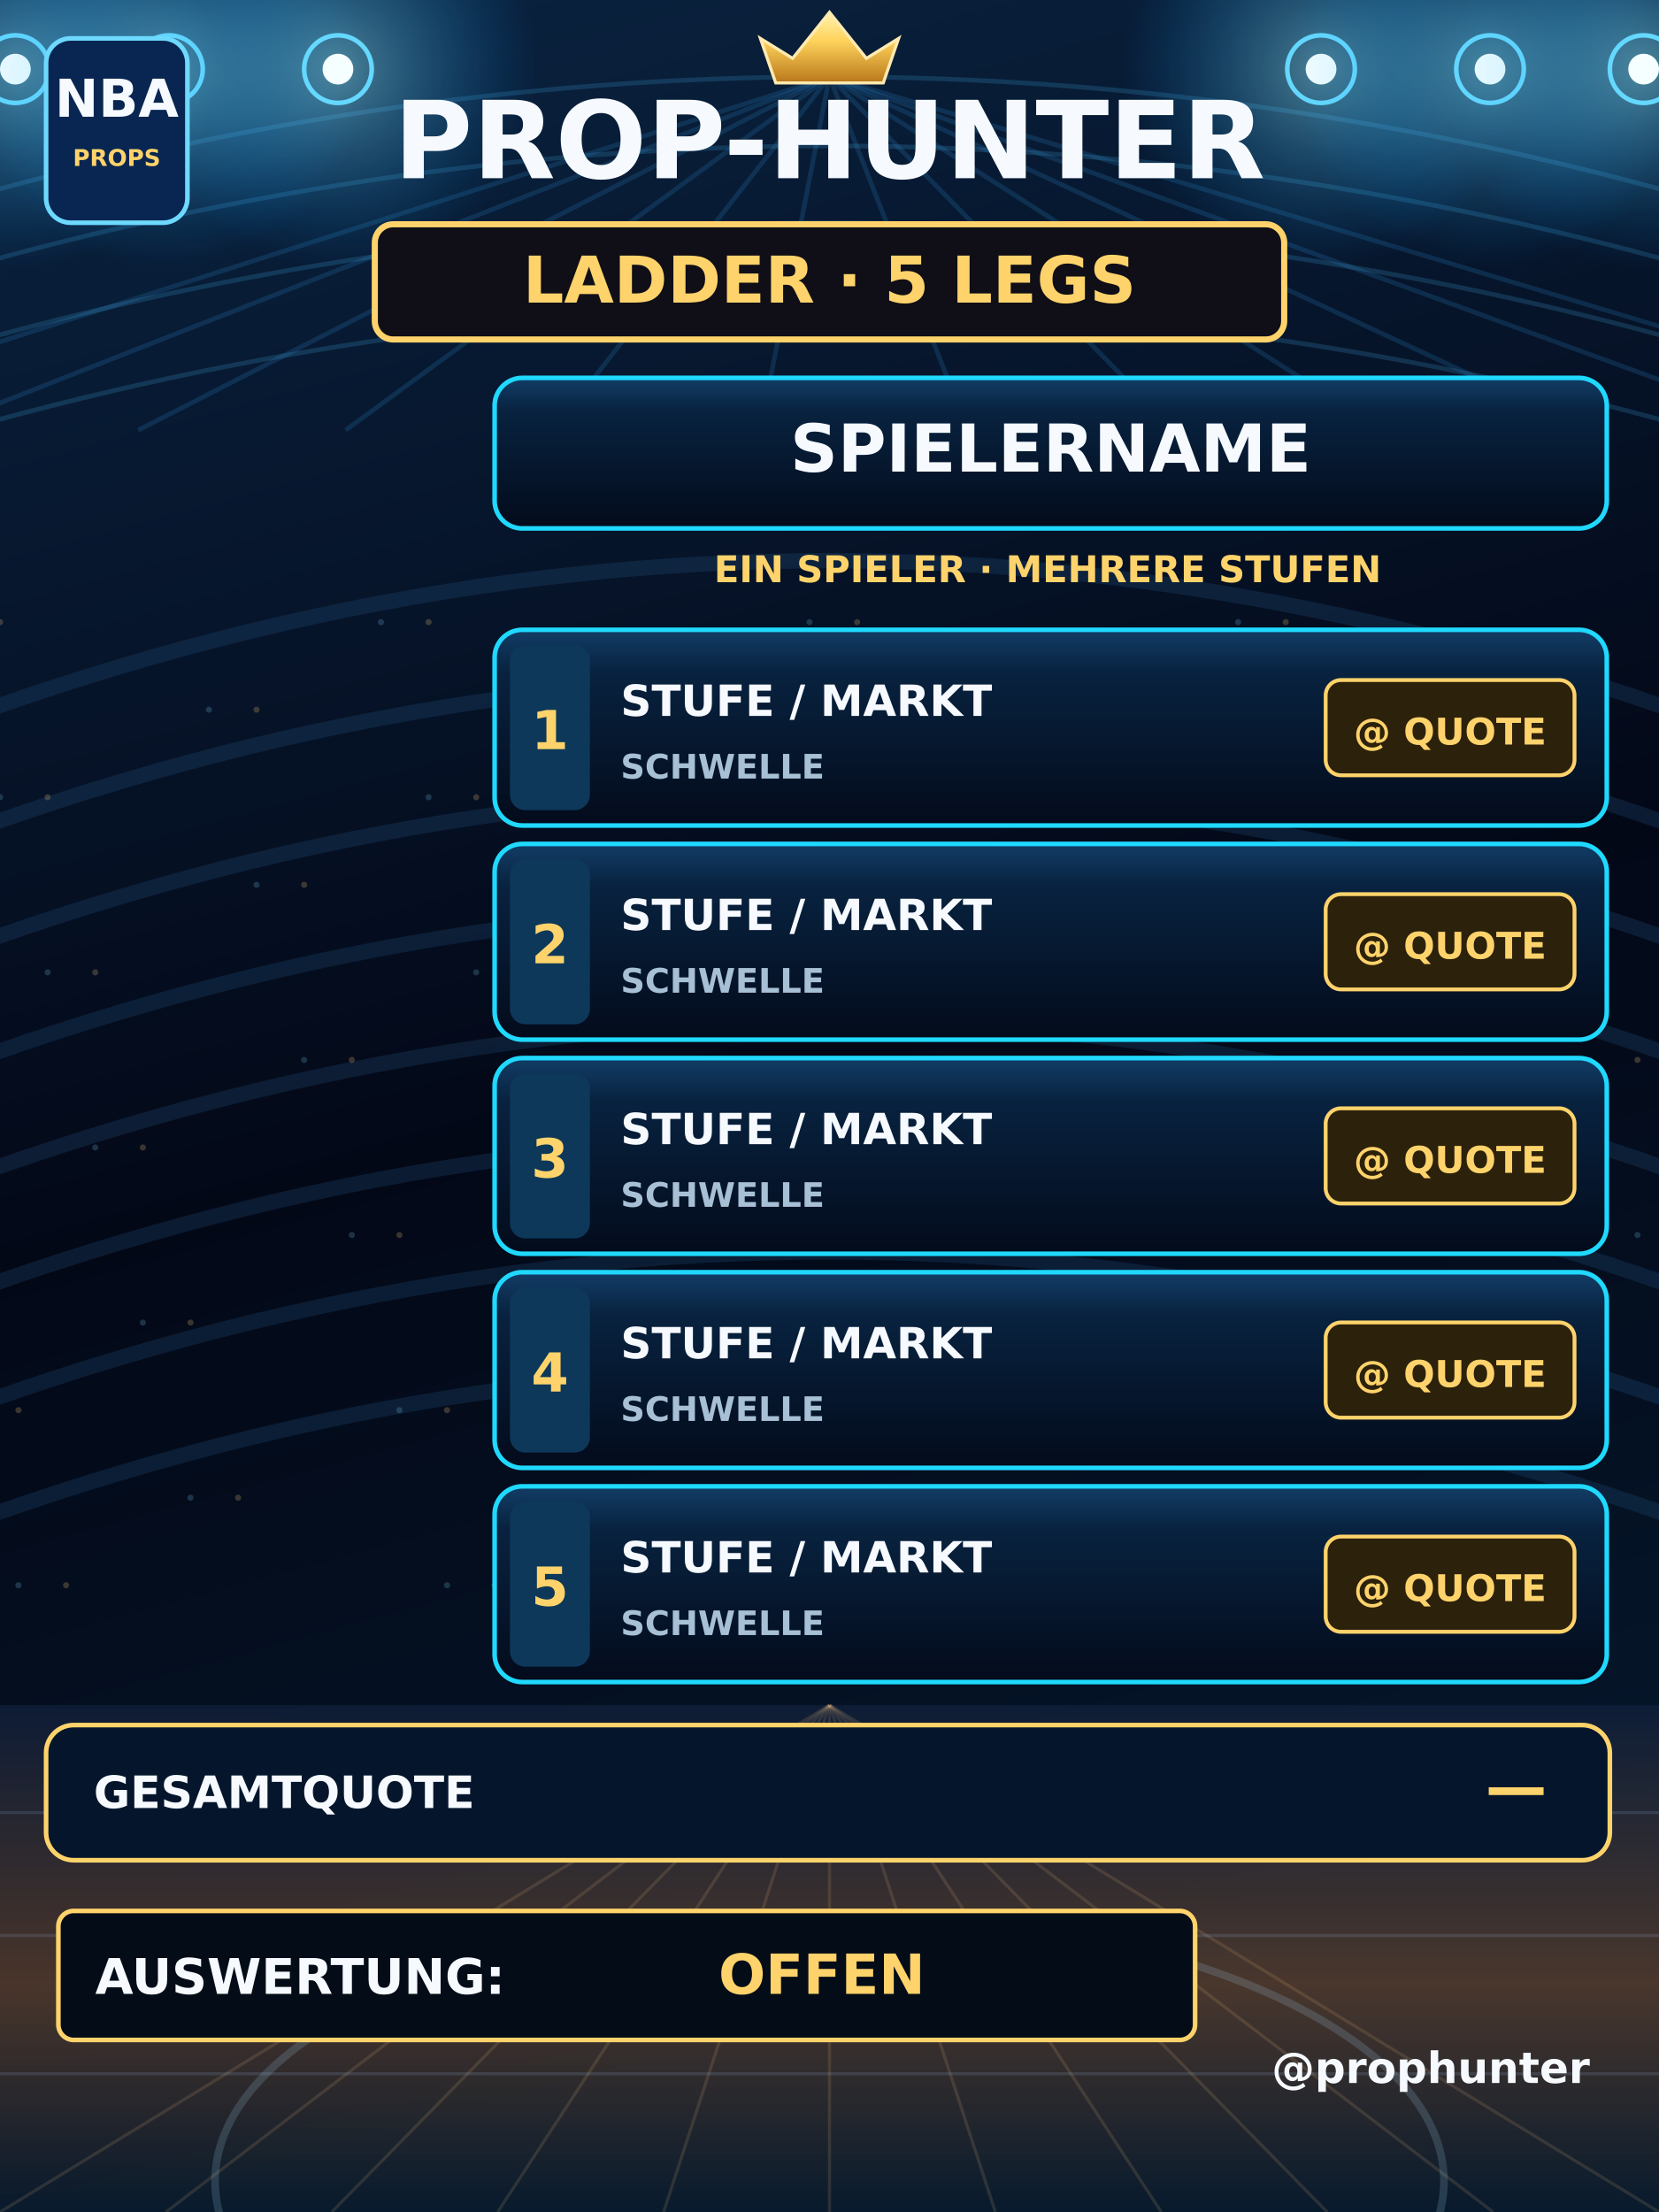
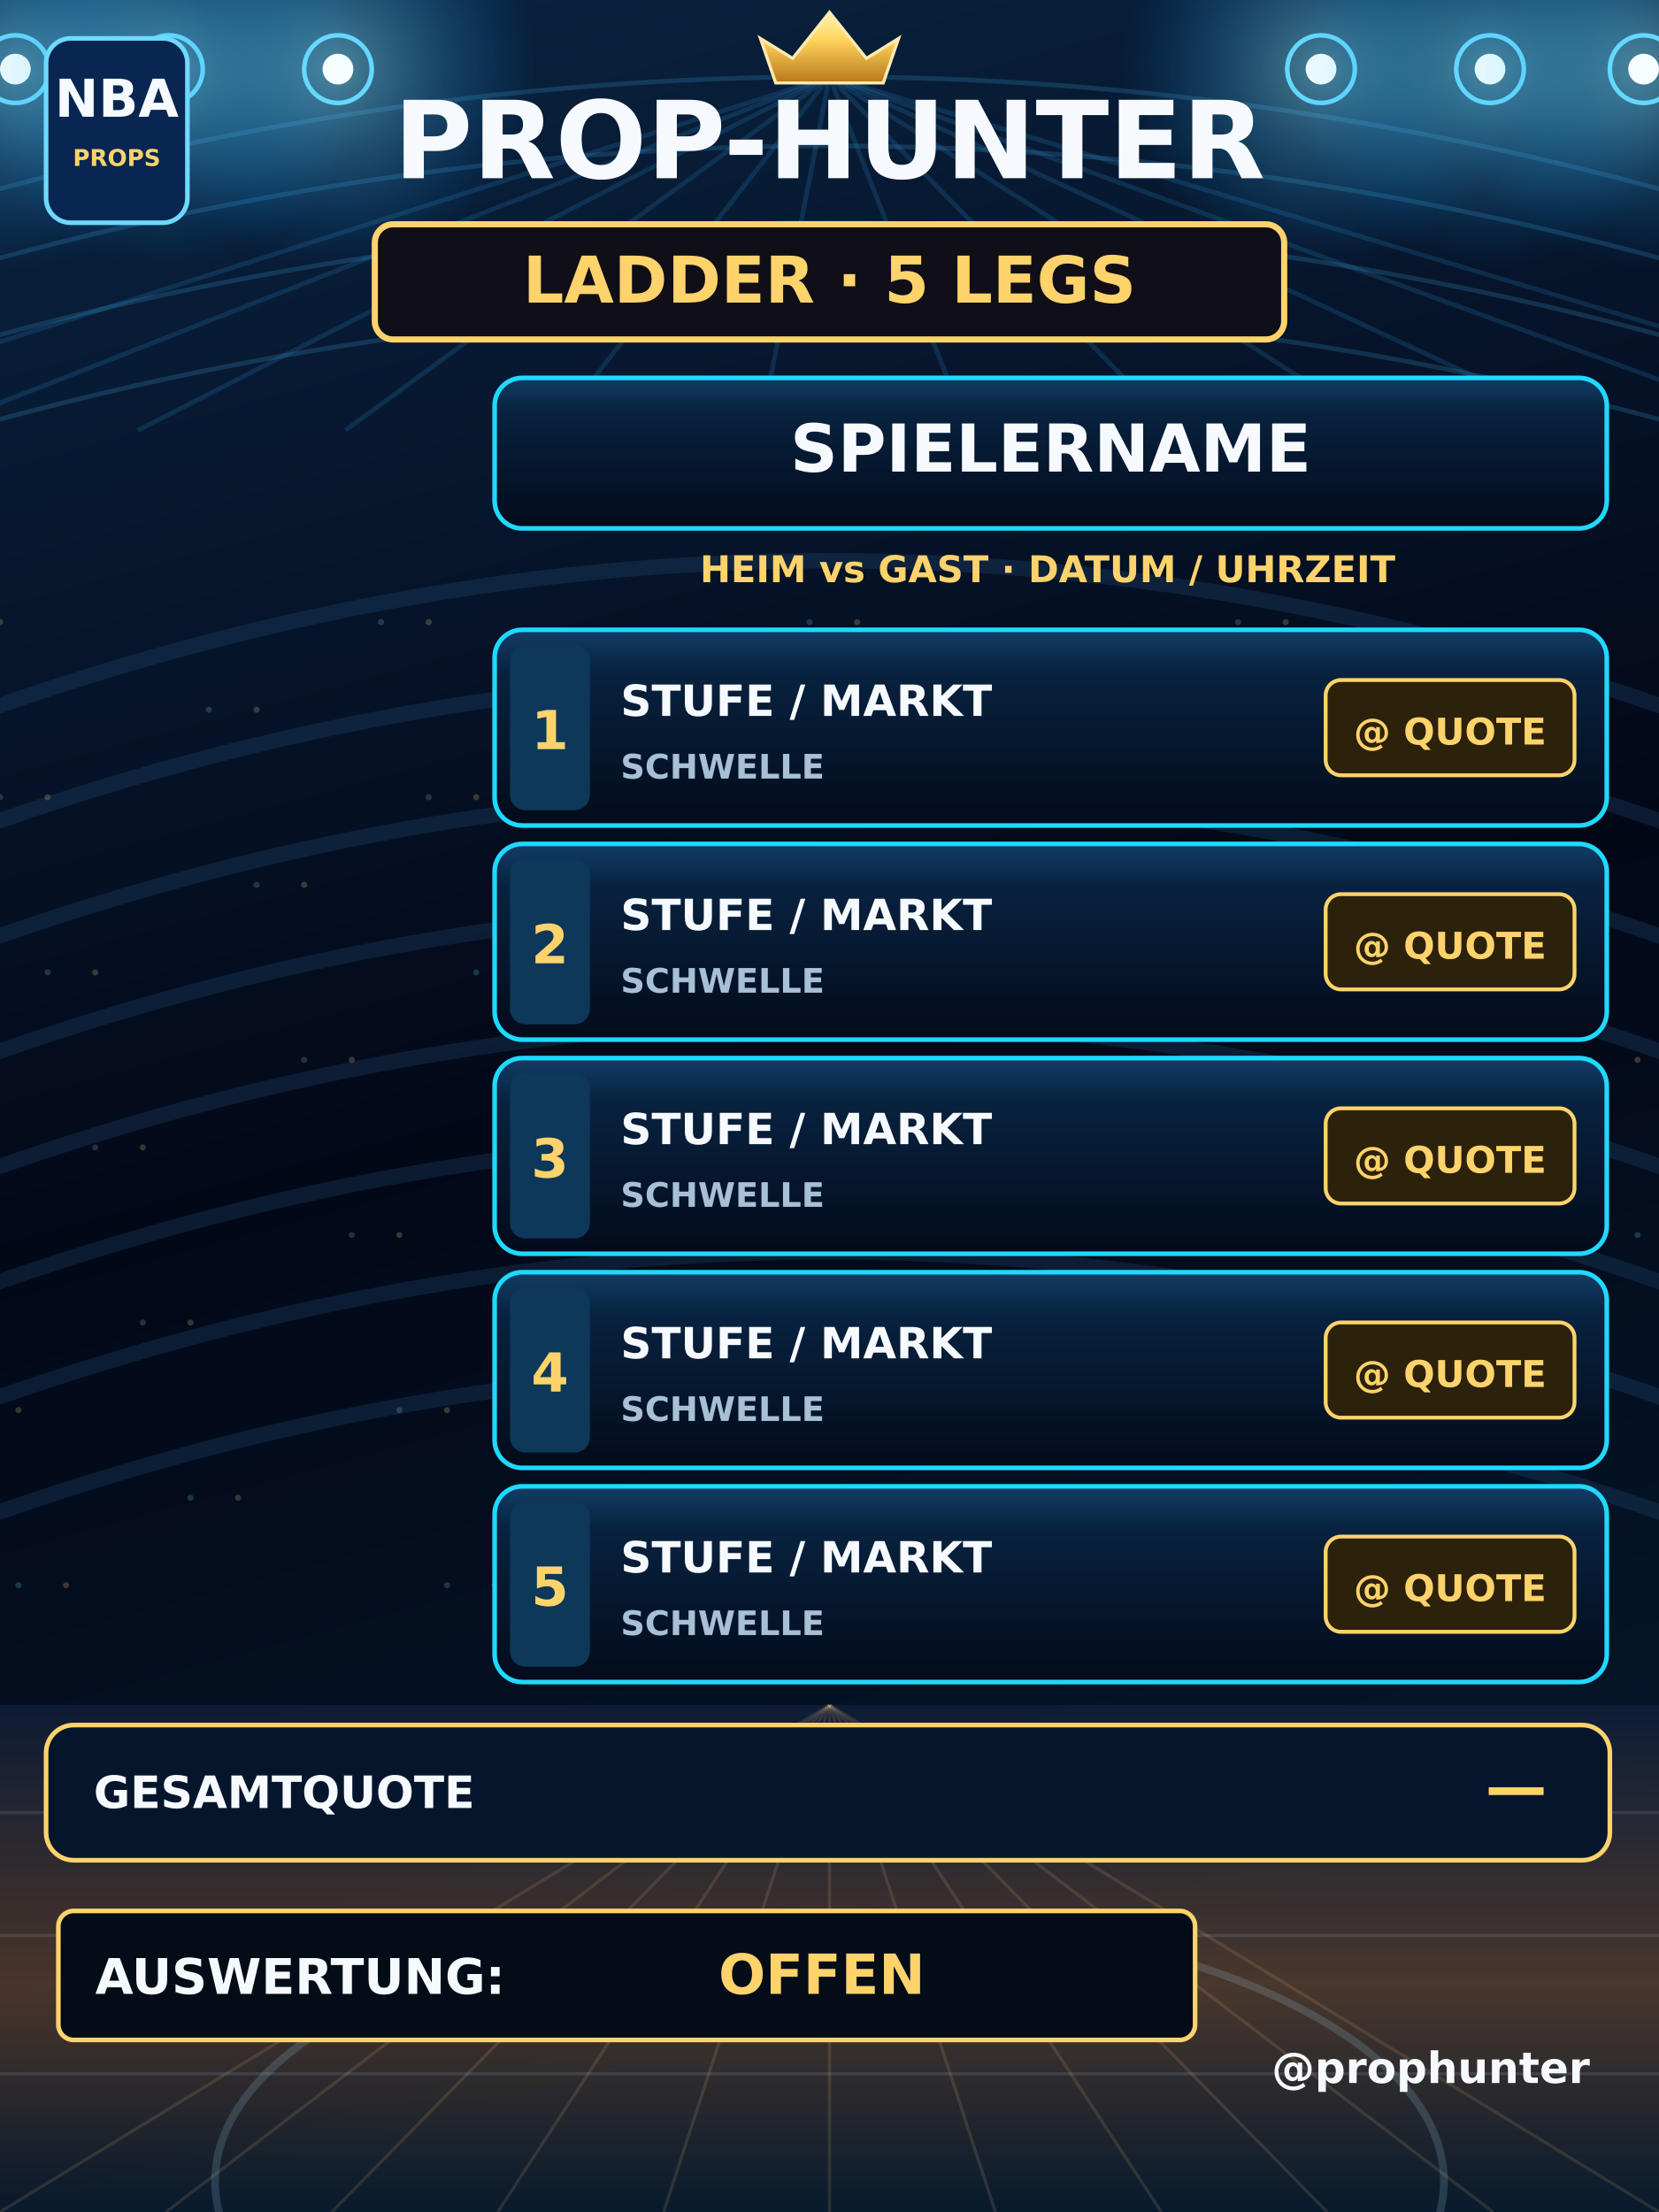
<svg xmlns="http://www.w3.org/2000/svg" width="1080" height="1440" viewBox="0 0 1080 1440">
  <defs>
    <linearGradient id="arena" x2=".2" y2="1">
      <stop stop-color="#0A2442" />
      <stop offset=".55" stop-color="#030817" />
      <stop offset="1" stop-color="#05172B" />
    </linearGradient>
    <linearGradient id="blue" x2="0" y2="1">
      <stop stop-color="#123D66" />
      <stop offset=".22" stop-color="#08223F" />
      <stop offset="1" stop-color="#030B1B" />
    </linearGradient>
    <linearGradient id="gold" x2="0" y2="1">
      <stop stop-color="#FFF3AE" />
      <stop offset=".4" stop-color="#FFD35C" />
      <stop offset="1" stop-color="#B8771A" />
    </linearGradient>
    <linearGradient id="court" x2="0" y2="1">
      <stop stop-color="#11213D" />
      <stop offset=".55" stop-color="#67442D" />
      <stop offset="1" stop-color="#091B2D" />
    </linearGradient>
    <radialGradient id="spot">
      <stop stop-color="#9AF2FF" stop-opacity=".46" />
      <stop offset="1" stop-color="#009AFF" stop-opacity="0" />
    </radialGradient>
  </defs>
  <g id="layer-arena-background">
    <rect x="0" y="0" width="1080" height="1440" rx="0" fill="url(#arena)" stroke="none" stroke-width="0" />
    <path d="M 540 50 L -180 280" stroke="#2476B1" stroke-opacity=".25" stroke-width="3" />
    <path d="M 540 50 L -45 280" stroke="#2476B1" stroke-opacity=".25" stroke-width="3" />
    <path d="M 540 50 L 90 280" stroke="#2476B1" stroke-opacity=".25" stroke-width="3" />
    <path d="M 540 50 L 225 280" stroke="#2476B1" stroke-opacity=".25" stroke-width="3" />
    <path d="M 540 50 L 360 280" stroke="#2476B1" stroke-opacity=".25" stroke-width="3" />
    <path d="M 540 50 L 495 280" stroke="#2476B1" stroke-opacity=".25" stroke-width="3" />
    <path d="M 540 50 L 630 280" stroke="#2476B1" stroke-opacity=".25" stroke-width="3" />
    <path d="M 540 50 L 765 280" stroke="#2476B1" stroke-opacity=".25" stroke-width="3" />
    <path d="M 540 50 L 900 280" stroke="#2476B1" stroke-opacity=".25" stroke-width="3" />
    <path d="M 540 50 L 1035 280" stroke="#2476B1" stroke-opacity=".25" stroke-width="3" />
    <path d="M 540 50 L 1170 280" stroke="#2476B1" stroke-opacity=".25" stroke-width="3" />
    <path d="M 540 50 L 1305 280" stroke="#2476B1" stroke-opacity=".25" stroke-width="3" />
    <path d="M -60 140 Q 540 -40 1140 140" stroke="#3B99CE" stroke-opacity=".23" stroke-width="3" fill="none" />
    <path d="M -60 185 Q 540 5 1140 185" stroke="#3B99CE" stroke-opacity=".23" stroke-width="3" fill="none" />
    <path d="M -60 235 Q 540 55 1140 235" stroke="#3B99CE" stroke-opacity=".23" stroke-width="3" fill="none" />
    <path d="M -60 290 Q 540 110 1140 290" stroke="#3B99CE" stroke-opacity=".23" stroke-width="3" fill="none" />
    <ellipse cx="10" cy="45" rx="130" ry="130" fill="url(#spot)" />
    <circle cx="10" cy="45" r="10" fill="#F6FFFF" />
    <circle cx="10" cy="45" r="22" stroke="#65D8FF" stroke-width="3" fill="none" />
    <ellipse cx="110" cy="45" rx="130" ry="130" fill="url(#spot)" />
    <circle cx="110" cy="45" r="10" fill="#F6FFFF" />
    <circle cx="110" cy="45" r="22" stroke="#65D8FF" stroke-width="3" fill="none" />
    <ellipse cx="220" cy="45" rx="130" ry="130" fill="url(#spot)" />
    <circle cx="220" cy="45" r="10" fill="#F6FFFF" />
    <circle cx="220" cy="45" r="22" stroke="#65D8FF" stroke-width="3" fill="none" />
    <ellipse cx="860" cy="45" rx="130" ry="130" fill="url(#spot)" />
    <circle cx="860" cy="45" r="10" fill="#F6FFFF" />
    <circle cx="860" cy="45" r="22" stroke="#65D8FF" stroke-width="3" fill="none" />
    <ellipse cx="970" cy="45" rx="130" ry="130" fill="url(#spot)" />
    <circle cx="970" cy="45" r="10" fill="#F6FFFF" />
    <circle cx="970" cy="45" r="22" stroke="#65D8FF" stroke-width="3" fill="none" />
    <ellipse cx="1070" cy="45" rx="130" ry="130" fill="url(#spot)" />
    <circle cx="1070" cy="45" r="10" fill="#F6FFFF" />
    <circle cx="1070" cy="45" r="22" stroke="#65D8FF" stroke-width="3" fill="none" />
    <path d="M -130 510 Q 540 220 1210 510" stroke="#2B6295" stroke-opacity=".22" stroke-width="10" fill="none" />
    <path d="M -130 585 Q 540 295 1210 585" stroke="#2B6295" stroke-opacity=".22" stroke-width="10" fill="none" />
    <path d="M -130 660 Q 540 370 1210 660" stroke="#2B6295" stroke-opacity=".22" stroke-width="10" fill="none" />
    <path d="M -130 735 Q 540 445 1210 735" stroke="#2B6295" stroke-opacity=".22" stroke-width="10" fill="none" />
    <path d="M -130 810 Q 540 520 1210 810" stroke="#2B6295" stroke-opacity=".22" stroke-width="10" fill="none" />
    <path d="M -130 885 Q 540 595 1210 885" stroke="#2B6295" stroke-opacity=".22" stroke-width="10" fill="none" />
    <path d="M -130 960 Q 540 670 1210 960" stroke="#2B6295" stroke-opacity=".22" stroke-width="10" fill="none" />
    <path d="M -130 1035 Q 540 745 1210 1035" stroke="#2B6295" stroke-opacity=".22" stroke-width="10" fill="none" />
    <circle cx="0" cy="405" r="2" fill="#FFCE79" opacity=".22" />
    <circle cx="248" cy="405" r="2" fill="#77C5E9" opacity=".22" />
    <circle cx="279" cy="405" r="2" fill="#FFCE79" opacity=".22" />
    <circle cx="527" cy="405" r="2" fill="#77C5E9" opacity=".22" />
    <circle cx="558" cy="405" r="2" fill="#FFCE79" opacity=".22" />
    <circle cx="806" cy="405" r="2" fill="#77C5E9" opacity=".22" />
    <circle cx="837" cy="405" r="2" fill="#FFCE79" opacity=".22" />
    <circle cx="1085" cy="405" r="2" fill="#77C5E9" opacity=".22" />
    <circle cx="136" cy="462" r="2" fill="#77C5E9" opacity=".22" />
    <circle cx="167" cy="462" r="2" fill="#FFCE79" opacity=".22" />
    <circle cx="415" cy="462" r="2" fill="#77C5E9" opacity=".22" />
    <circle cx="446" cy="462" r="2" fill="#FFCE79" opacity=".22" />
    <circle cx="694" cy="462" r="2" fill="#77C5E9" opacity=".22" />
    <circle cx="725" cy="462" r="2" fill="#FFCE79" opacity=".22" />
    <circle cx="973" cy="462" r="2" fill="#77C5E9" opacity=".22" />
    <circle cx="1004" cy="462" r="2" fill="#FFCE79" opacity=".22" />
    <circle cx="0" cy="519" r="2" fill="#77C5E9" opacity=".22" />
    <circle cx="31" cy="519" r="2" fill="#FFCE79" opacity=".22" />
    <circle cx="279" cy="519" r="2" fill="#77C5E9" opacity=".22" />
    <circle cx="310" cy="519" r="2" fill="#FFCE79" opacity=".22" />
    <circle cx="558" cy="519" r="2" fill="#77C5E9" opacity=".22" />
    <circle cx="589" cy="519" r="2" fill="#FFCE79" opacity=".22" />
    <circle cx="837" cy="519" r="2" fill="#77C5E9" opacity=".22" />
    <circle cx="868" cy="519" r="2" fill="#FFCE79" opacity=".22" />
    <circle cx="167" cy="576" r="2" fill="#77C5E9" opacity=".22" />
    <circle cx="198" cy="576" r="2" fill="#FFCE79" opacity=".22" />
    <circle cx="446" cy="576" r="2" fill="#77C5E9" opacity=".22" />
    <circle cx="477" cy="576" r="2" fill="#FFCE79" opacity=".22" />
    <circle cx="725" cy="576" r="2" fill="#77C5E9" opacity=".22" />
    <circle cx="756" cy="576" r="2" fill="#FFCE79" opacity=".22" />
    <circle cx="1004" cy="576" r="2" fill="#77C5E9" opacity=".22" />
    <circle cx="1035" cy="576" r="2" fill="#FFCE79" opacity=".22" />
    <circle cx="31" cy="633" r="2" fill="#77C5E9" opacity=".22" />
    <circle cx="62" cy="633" r="2" fill="#FFCE79" opacity=".22" />
    <circle cx="310" cy="633" r="2" fill="#77C5E9" opacity=".22" />
    <circle cx="341" cy="633" r="2" fill="#FFCE79" opacity=".22" />
    <circle cx="589" cy="633" r="2" fill="#77C5E9" opacity=".22" />
    <circle cx="620" cy="633" r="2" fill="#FFCE79" opacity=".22" />
    <circle cx="868" cy="633" r="2" fill="#77C5E9" opacity=".22" />
    <circle cx="899" cy="633" r="2" fill="#FFCE79" opacity=".22" />
    <circle cx="198" cy="690" r="2" fill="#77C5E9" opacity=".22" />
    <circle cx="229" cy="690" r="2" fill="#FFCE79" opacity=".22" />
    <circle cx="477" cy="690" r="2" fill="#77C5E9" opacity=".22" />
    <circle cx="508" cy="690" r="2" fill="#FFCE79" opacity=".22" />
    <circle cx="756" cy="690" r="2" fill="#77C5E9" opacity=".22" />
    <circle cx="787" cy="690" r="2" fill="#FFCE79" opacity=".22" />
    <circle cx="1035" cy="690" r="2" fill="#77C5E9" opacity=".22" />
    <circle cx="1066" cy="690" r="2" fill="#FFCE79" opacity=".22" />
    <circle cx="62" cy="747" r="2" fill="#77C5E9" opacity=".22" />
    <circle cx="93" cy="747" r="2" fill="#FFCE79" opacity=".22" />
    <circle cx="341" cy="747" r="2" fill="#77C5E9" opacity=".22" />
    <circle cx="372" cy="747" r="2" fill="#FFCE79" opacity=".22" />
    <circle cx="620" cy="747" r="2" fill="#77C5E9" opacity=".22" />
    <circle cx="651" cy="747" r="2" fill="#FFCE79" opacity=".22" />
    <circle cx="899" cy="747" r="2" fill="#77C5E9" opacity=".22" />
    <circle cx="930" cy="747" r="2" fill="#FFCE79" opacity=".22" />
    <circle cx="229" cy="804" r="2" fill="#77C5E9" opacity=".22" />
    <circle cx="260" cy="804" r="2" fill="#FFCE79" opacity=".22" />
    <circle cx="508" cy="804" r="2" fill="#77C5E9" opacity=".22" />
    <circle cx="539" cy="804" r="2" fill="#FFCE79" opacity=".22" />
    <circle cx="787" cy="804" r="2" fill="#77C5E9" opacity=".22" />
    <circle cx="818" cy="804" r="2" fill="#FFCE79" opacity=".22" />
    <circle cx="1066" cy="804" r="2" fill="#77C5E9" opacity=".22" />
    <circle cx="1097" cy="804" r="2" fill="#FFCE79" opacity=".22" />
    <circle cx="93" cy="861" r="2" fill="#77C5E9" opacity=".22" />
    <circle cx="124" cy="861" r="2" fill="#FFCE79" opacity=".22" />
    <circle cx="372" cy="861" r="2" fill="#77C5E9" opacity=".22" />
    <circle cx="403" cy="861" r="2" fill="#FFCE79" opacity=".22" />
    <circle cx="651" cy="861" r="2" fill="#77C5E9" opacity=".22" />
    <circle cx="682" cy="861" r="2" fill="#FFCE79" opacity=".22" />
    <circle cx="930" cy="861" r="2" fill="#77C5E9" opacity=".22" />
    <circle cx="961" cy="861" r="2" fill="#FFCE79" opacity=".22" />
    <circle cx="12" cy="918" r="2" fill="#FFCE79" opacity=".22" />
    <circle cx="260" cy="918" r="2" fill="#77C5E9" opacity=".22" />
    <circle cx="291" cy="918" r="2" fill="#FFCE79" opacity=".22" />
    <circle cx="539" cy="918" r="2" fill="#77C5E9" opacity=".22" />
    <circle cx="570" cy="918" r="2" fill="#FFCE79" opacity=".22" />
    <circle cx="818" cy="918" r="2" fill="#77C5E9" opacity=".22" />
    <circle cx="849" cy="918" r="2" fill="#FFCE79" opacity=".22" />
    <circle cx="1097" cy="918" r="2" fill="#77C5E9" opacity=".22" />
    <circle cx="124" cy="975" r="2" fill="#77C5E9" opacity=".22" />
    <circle cx="155" cy="975" r="2" fill="#FFCE79" opacity=".22" />
    <circle cx="403" cy="975" r="2" fill="#77C5E9" opacity=".22" />
    <circle cx="434" cy="975" r="2" fill="#FFCE79" opacity=".22" />
    <circle cx="682" cy="975" r="2" fill="#77C5E9" opacity=".22" />
    <circle cx="713" cy="975" r="2" fill="#FFCE79" opacity=".22" />
    <circle cx="961" cy="975" r="2" fill="#77C5E9" opacity=".22" />
    <circle cx="992" cy="975" r="2" fill="#FFCE79" opacity=".22" />
    <circle cx="12" cy="1032" r="2" fill="#77C5E9" opacity=".22" />
    <circle cx="43" cy="1032" r="2" fill="#FFCE79" opacity=".22" />
    <circle cx="291" cy="1032" r="2" fill="#77C5E9" opacity=".22" />
    <circle cx="322" cy="1032" r="2" fill="#FFCE79" opacity=".22" />
    <circle cx="570" cy="1032" r="2" fill="#77C5E9" opacity=".22" />
    <circle cx="601" cy="1032" r="2" fill="#FFCE79" opacity=".22" />
    <circle cx="849" cy="1032" r="2" fill="#77C5E9" opacity=".22" />
    <circle cx="880" cy="1032" r="2" fill="#FFCE79" opacity=".22" />
    <path d="M 0 1110 H 1080 V 1440 H 0 Z" fill="url(#court)" opacity=".7" />
    <path d="M 540 1110 L 0 1440" stroke="#FFCB85" stroke-opacity=".13" stroke-width="2" />
    <path d="M 540 1110 L 108 1440" stroke="#FFCB85" stroke-opacity=".13" stroke-width="2" />
    <path d="M 540 1110 L 216 1440" stroke="#FFCB85" stroke-opacity=".13" stroke-width="2" />
    <path d="M 540 1110 L 324 1440" stroke="#FFCB85" stroke-opacity=".13" stroke-width="2" />
    <path d="M 540 1110 L 432 1440" stroke="#FFCB85" stroke-opacity=".13" stroke-width="2" />
    <path d="M 540 1110 L 540 1440" stroke="#FFCB85" stroke-opacity=".13" stroke-width="2" />
    <path d="M 540 1110 L 648 1440" stroke="#FFCB85" stroke-opacity=".13" stroke-width="2" />
    <path d="M 540 1110 L 756 1440" stroke="#FFCB85" stroke-opacity=".13" stroke-width="2" />
    <path d="M 540 1110 L 864 1440" stroke="#FFCB85" stroke-opacity=".13" stroke-width="2" />
    <path d="M 540 1110 L 972 1440" stroke="#FFCB85" stroke-opacity=".13" stroke-width="2" />
    <path d="M 540 1110 L 1080 1440" stroke="#FFCB85" stroke-opacity=".13" stroke-width="2" />
    <path d="M 0 1180 H 1080" stroke="#9DCEFF" stroke-opacity=".14" stroke-width="2" />
    <path d="M 0 1260 H 1080" stroke="#9DCEFF" stroke-opacity=".14" stroke-width="2" />
    <path d="M 0 1350 H 1080" stroke="#9DCEFF" stroke-opacity=".14" stroke-width="2" />
    <ellipse cx="540" cy="1420" rx="400" ry="175" stroke="#A6D7F3" stroke-opacity=".18" stroke-width="5" fill="none" />
  </g>
  <g id="layer-branding">
    <rect x="30" y="25" width="92" height="120" rx="16" fill="#082651" stroke="#6ED9FF" stroke-width="3" />
    <text x="76" y="76" fill="#F6FAFF" font-family="DejaVu Sans,Arial,sans-serif" font-size="34" font-weight="800" text-anchor="middle">NBA</text>
    <text x="76" y="108" fill="#FFD36B" font-family="DejaVu Sans,Arial,sans-serif" font-size="15" font-weight="800" text-anchor="middle">PROPS</text>
    <polygon points="505,54 495,25 516,38 540,8 564,38 585,25 575,54" fill="url(#gold)" stroke="#FFEAB0" stroke-width="2" />
    <text x="540" y="116" fill="#F6FAFF" font-family="DejaVu Sans,Arial,sans-serif" font-size="70" font-weight="800" text-anchor="middle">PROP-HUNTER</text>
    <path d="M 260 127 H 820" stroke="url(#gold)" stroke-width="5" />
    <rect x="244" y="146" width="592" height="75" rx="12" fill="#100F17" stroke="#FFD36B" stroke-width="4" />
    <text x="540" y="197" fill="#FFD36B" font-family="DejaVu Sans,Arial,sans-serif" font-size="42" font-weight="800" text-anchor="middle">LADDER · 5 LEGS</text>
  </g>
  <g id="layer-player-background">
    <g id="slot-player_photo" data-image-slot="player_photo" data-x="0" data-y="220" data-width="315" data-height="770" data-frameless="true" />
  </g>
  <rect x="322" y="246" width="724" height="98" rx="18" fill="url(#blue)" stroke="#1FD9FF" stroke-width="3" />
  <text x="684" y="307" fill="#F6FAFF" font-family="DejaVu Sans,Arial,sans-serif" font-size="43" font-weight="800" text-anchor="middle" data-field="player_name">SPIELERNAME</text>
-   <text x="682" y="379" fill="#FFD36B" font-family="DejaVu Sans,Arial,sans-serif" font-size="24" font-weight="800" text-anchor="middle">EIN SPIELER · MEHRERE STUFEN</text>
+   <text x="682" y="379" fill="#FFD36B" font-family="DejaVu Sans,Arial,sans-serif" font-size="24" font-weight="800" text-anchor="middle" data-field="game">HEIM vs GAST · DATUM / UHRZEIT</text>
  <g id="layer-legs">
    <rect x="322" y="410" width="724" height="127.4" rx="18" fill="url(#blue)" stroke="#1FD9FF" stroke-width="3" />
    <rect x="332" y="420" width="52" height="107.4" rx="10" fill="#0D385A" stroke="none" stroke-width="0" />
    <text x="358" y="487.7" fill="#FFD36B" font-family="DejaVu Sans,Arial,sans-serif" font-size="35" font-weight="800" text-anchor="middle">1</text>
    <text x="404" y="466.056" fill="#F6FAFF" font-family="DejaVu Sans,Arial,sans-serif" font-size="28" font-weight="800" text-anchor="start" data-field="leg_1_market">STUFE / MARKT</text>
    <text x="404" y="506.824" fill="#A8C0D5" font-family="DejaVu Sans,Arial,sans-serif" font-size="22" font-weight="800" text-anchor="start" data-field="leg_1_line">SCHWELLE</text>
    <rect x="863" y="442.7" width="162" height="62" rx="10" fill="#2C210B" stroke="#FFD36B" stroke-width="2.5" />
    <text x="944" y="484.7" fill="#FFD36B" font-family="DejaVu Sans,Arial,sans-serif" font-size="24" font-weight="800" text-anchor="middle" data-field="leg_1_odds">@ QUOTE</text>
    <rect x="322" y="549.4" width="724" height="127.4" rx="18" fill="url(#blue)" stroke="#1FD9FF" stroke-width="3" />
    <rect x="332" y="559.4" width="52" height="107.4" rx="10" fill="#0D385A" stroke="none" stroke-width="0" />
    <text x="358" y="627.1" fill="#FFD36B" font-family="DejaVu Sans,Arial,sans-serif" font-size="35" font-weight="800" text-anchor="middle">2</text>
    <text x="404" y="605.456" fill="#F6FAFF" font-family="DejaVu Sans,Arial,sans-serif" font-size="28" font-weight="800" text-anchor="start" data-field="leg_2_market">STUFE / MARKT</text>
    <text x="404" y="646.224" fill="#A8C0D5" font-family="DejaVu Sans,Arial,sans-serif" font-size="22" font-weight="800" text-anchor="start" data-field="leg_2_line">SCHWELLE</text>
    <rect x="863" y="582.1" width="162" height="62" rx="10" fill="#2C210B" stroke="#FFD36B" stroke-width="2.5" />
    <text x="944" y="624.1" fill="#FFD36B" font-family="DejaVu Sans,Arial,sans-serif" font-size="24" font-weight="800" text-anchor="middle" data-field="leg_2_odds">@ QUOTE</text>
    <rect x="322" y="688.8" width="724" height="127.4" rx="18" fill="url(#blue)" stroke="#1FD9FF" stroke-width="3" />
    <rect x="332" y="698.8" width="52" height="107.4" rx="10" fill="#0D385A" stroke="none" stroke-width="0" />
    <text x="358" y="766.5" fill="#FFD36B" font-family="DejaVu Sans,Arial,sans-serif" font-size="35" font-weight="800" text-anchor="middle">3</text>
    <text x="404" y="744.856" fill="#F6FAFF" font-family="DejaVu Sans,Arial,sans-serif" font-size="28" font-weight="800" text-anchor="start" data-field="leg_3_market">STUFE / MARKT</text>
    <text x="404" y="785.624" fill="#A8C0D5" font-family="DejaVu Sans,Arial,sans-serif" font-size="22" font-weight="800" text-anchor="start" data-field="leg_3_line">SCHWELLE</text>
    <rect x="863" y="721.5" width="162" height="62" rx="10" fill="#2C210B" stroke="#FFD36B" stroke-width="2.5" />
    <text x="944" y="763.5" fill="#FFD36B" font-family="DejaVu Sans,Arial,sans-serif" font-size="24" font-weight="800" text-anchor="middle" data-field="leg_3_odds">@ QUOTE</text>
    <rect x="322" y="828.2" width="724" height="127.4" rx="18" fill="url(#blue)" stroke="#1FD9FF" stroke-width="3" />
    <rect x="332" y="838.2" width="52" height="107.4" rx="10" fill="#0D385A" stroke="none" stroke-width="0" />
    <text x="358" y="905.9" fill="#FFD36B" font-family="DejaVu Sans,Arial,sans-serif" font-size="35" font-weight="800" text-anchor="middle">4</text>
    <text x="404" y="884.256" fill="#F6FAFF" font-family="DejaVu Sans,Arial,sans-serif" font-size="28" font-weight="800" text-anchor="start" data-field="leg_4_market">STUFE / MARKT</text>
    <text x="404" y="925.024" fill="#A8C0D5" font-family="DejaVu Sans,Arial,sans-serif" font-size="22" font-weight="800" text-anchor="start" data-field="leg_4_line">SCHWELLE</text>
    <rect x="863" y="860.9" width="162" height="62" rx="10" fill="#2C210B" stroke="#FFD36B" stroke-width="2.5" />
    <text x="944" y="902.9" fill="#FFD36B" font-family="DejaVu Sans,Arial,sans-serif" font-size="24" font-weight="800" text-anchor="middle" data-field="leg_4_odds">@ QUOTE</text>
    <rect x="322" y="967.6" width="724" height="127.4" rx="18" fill="url(#blue)" stroke="#1FD9FF" stroke-width="3" />
    <rect x="332" y="977.6" width="52" height="107.4" rx="10" fill="#0D385A" stroke="none" stroke-width="0" />
    <text x="358" y="1045.3" fill="#FFD36B" font-family="DejaVu Sans,Arial,sans-serif" font-size="35" font-weight="800" text-anchor="middle">5</text>
    <text x="404" y="1023.656" fill="#F6FAFF" font-family="DejaVu Sans,Arial,sans-serif" font-size="28" font-weight="800" text-anchor="start" data-field="leg_5_market">STUFE / MARKT</text>
    <text x="404" y="1064.424" fill="#A8C0D5" font-family="DejaVu Sans,Arial,sans-serif" font-size="22" font-weight="800" text-anchor="start" data-field="leg_5_line">SCHWELLE</text>
    <rect x="863" y="1000.3" width="162" height="62" rx="10" fill="#2C210B" stroke="#FFD36B" stroke-width="2.5" />
    <text x="944" y="1042.3" fill="#FFD36B" font-family="DejaVu Sans,Arial,sans-serif" font-size="24" font-weight="800" text-anchor="middle" data-field="leg_5_odds">@ QUOTE</text>
  </g>
  <g id="layer-combination">
    <rect x="30" y="1123" width="1018" height="88" rx="18" fill="#05162C" stroke="#FFD36B" stroke-width="3" />
    <text x="61" y="1177" fill="#F6FAFF" font-family="DejaVu Sans,Arial,sans-serif" font-size="29" font-weight="800" text-anchor="start">GESAMTQUOTE</text>
    <text x="1007" y="1177" fill="#FFD36B" font-family="DejaVu Sans,Arial,sans-serif" font-size="40" font-weight="800" text-anchor="end" data-field="total_odds">—</text>
  </g>
  <g id="layer-settlement">
    <rect x="38" y="1244" width="740" height="84" rx="10" fill="#040C17" stroke="#FFD36B" stroke-width="3" />
    <text x="62" y="1298" fill="#F6FAFF" font-family="DejaVu Sans,Arial,sans-serif" font-size="32" font-weight="800" text-anchor="start">AUSWERTUNG:</text>
    <text x="535" y="1298" fill="#FFD36B" font-family="DejaVu Sans,Arial,sans-serif" font-size="36" font-weight="800" text-anchor="middle" data-field="settlement">OFFEN</text>
    <text x="1035" y="1356" fill="#F6FAFF" font-family="DejaVu Sans,Arial,sans-serif" font-size="28" font-weight="800" text-anchor="end">@prophunter</text>
  </g>
</svg>
